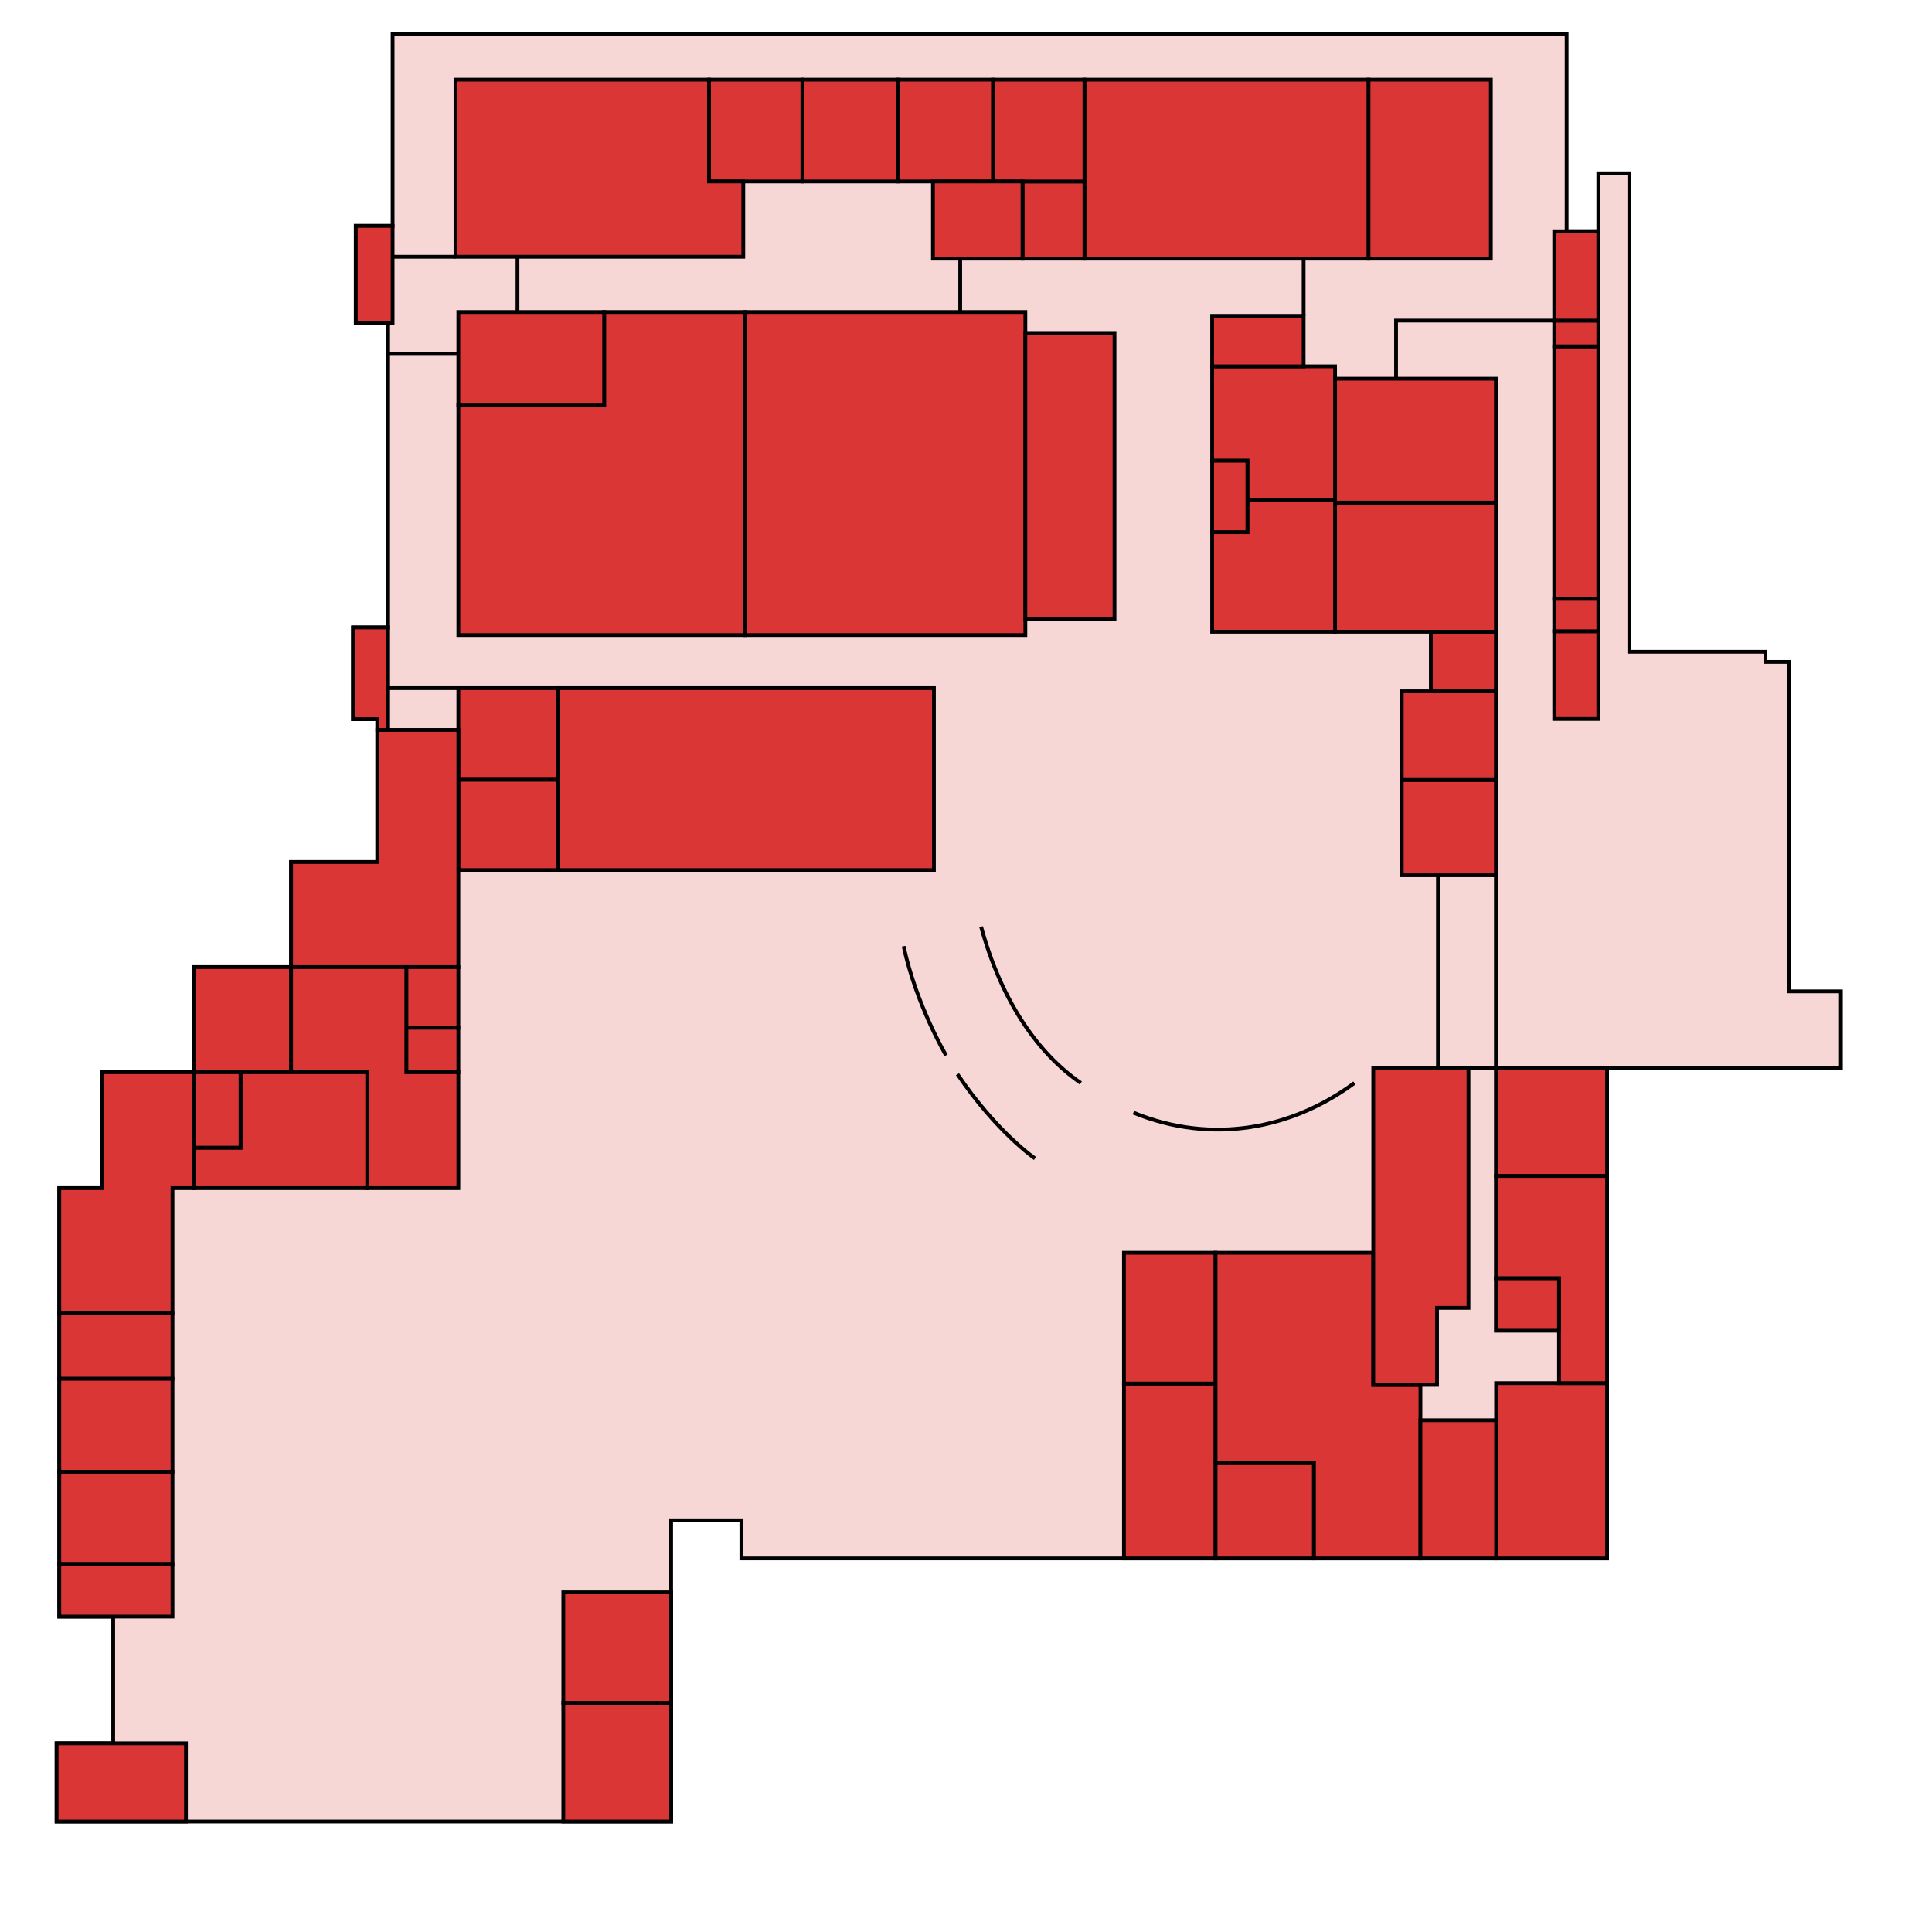
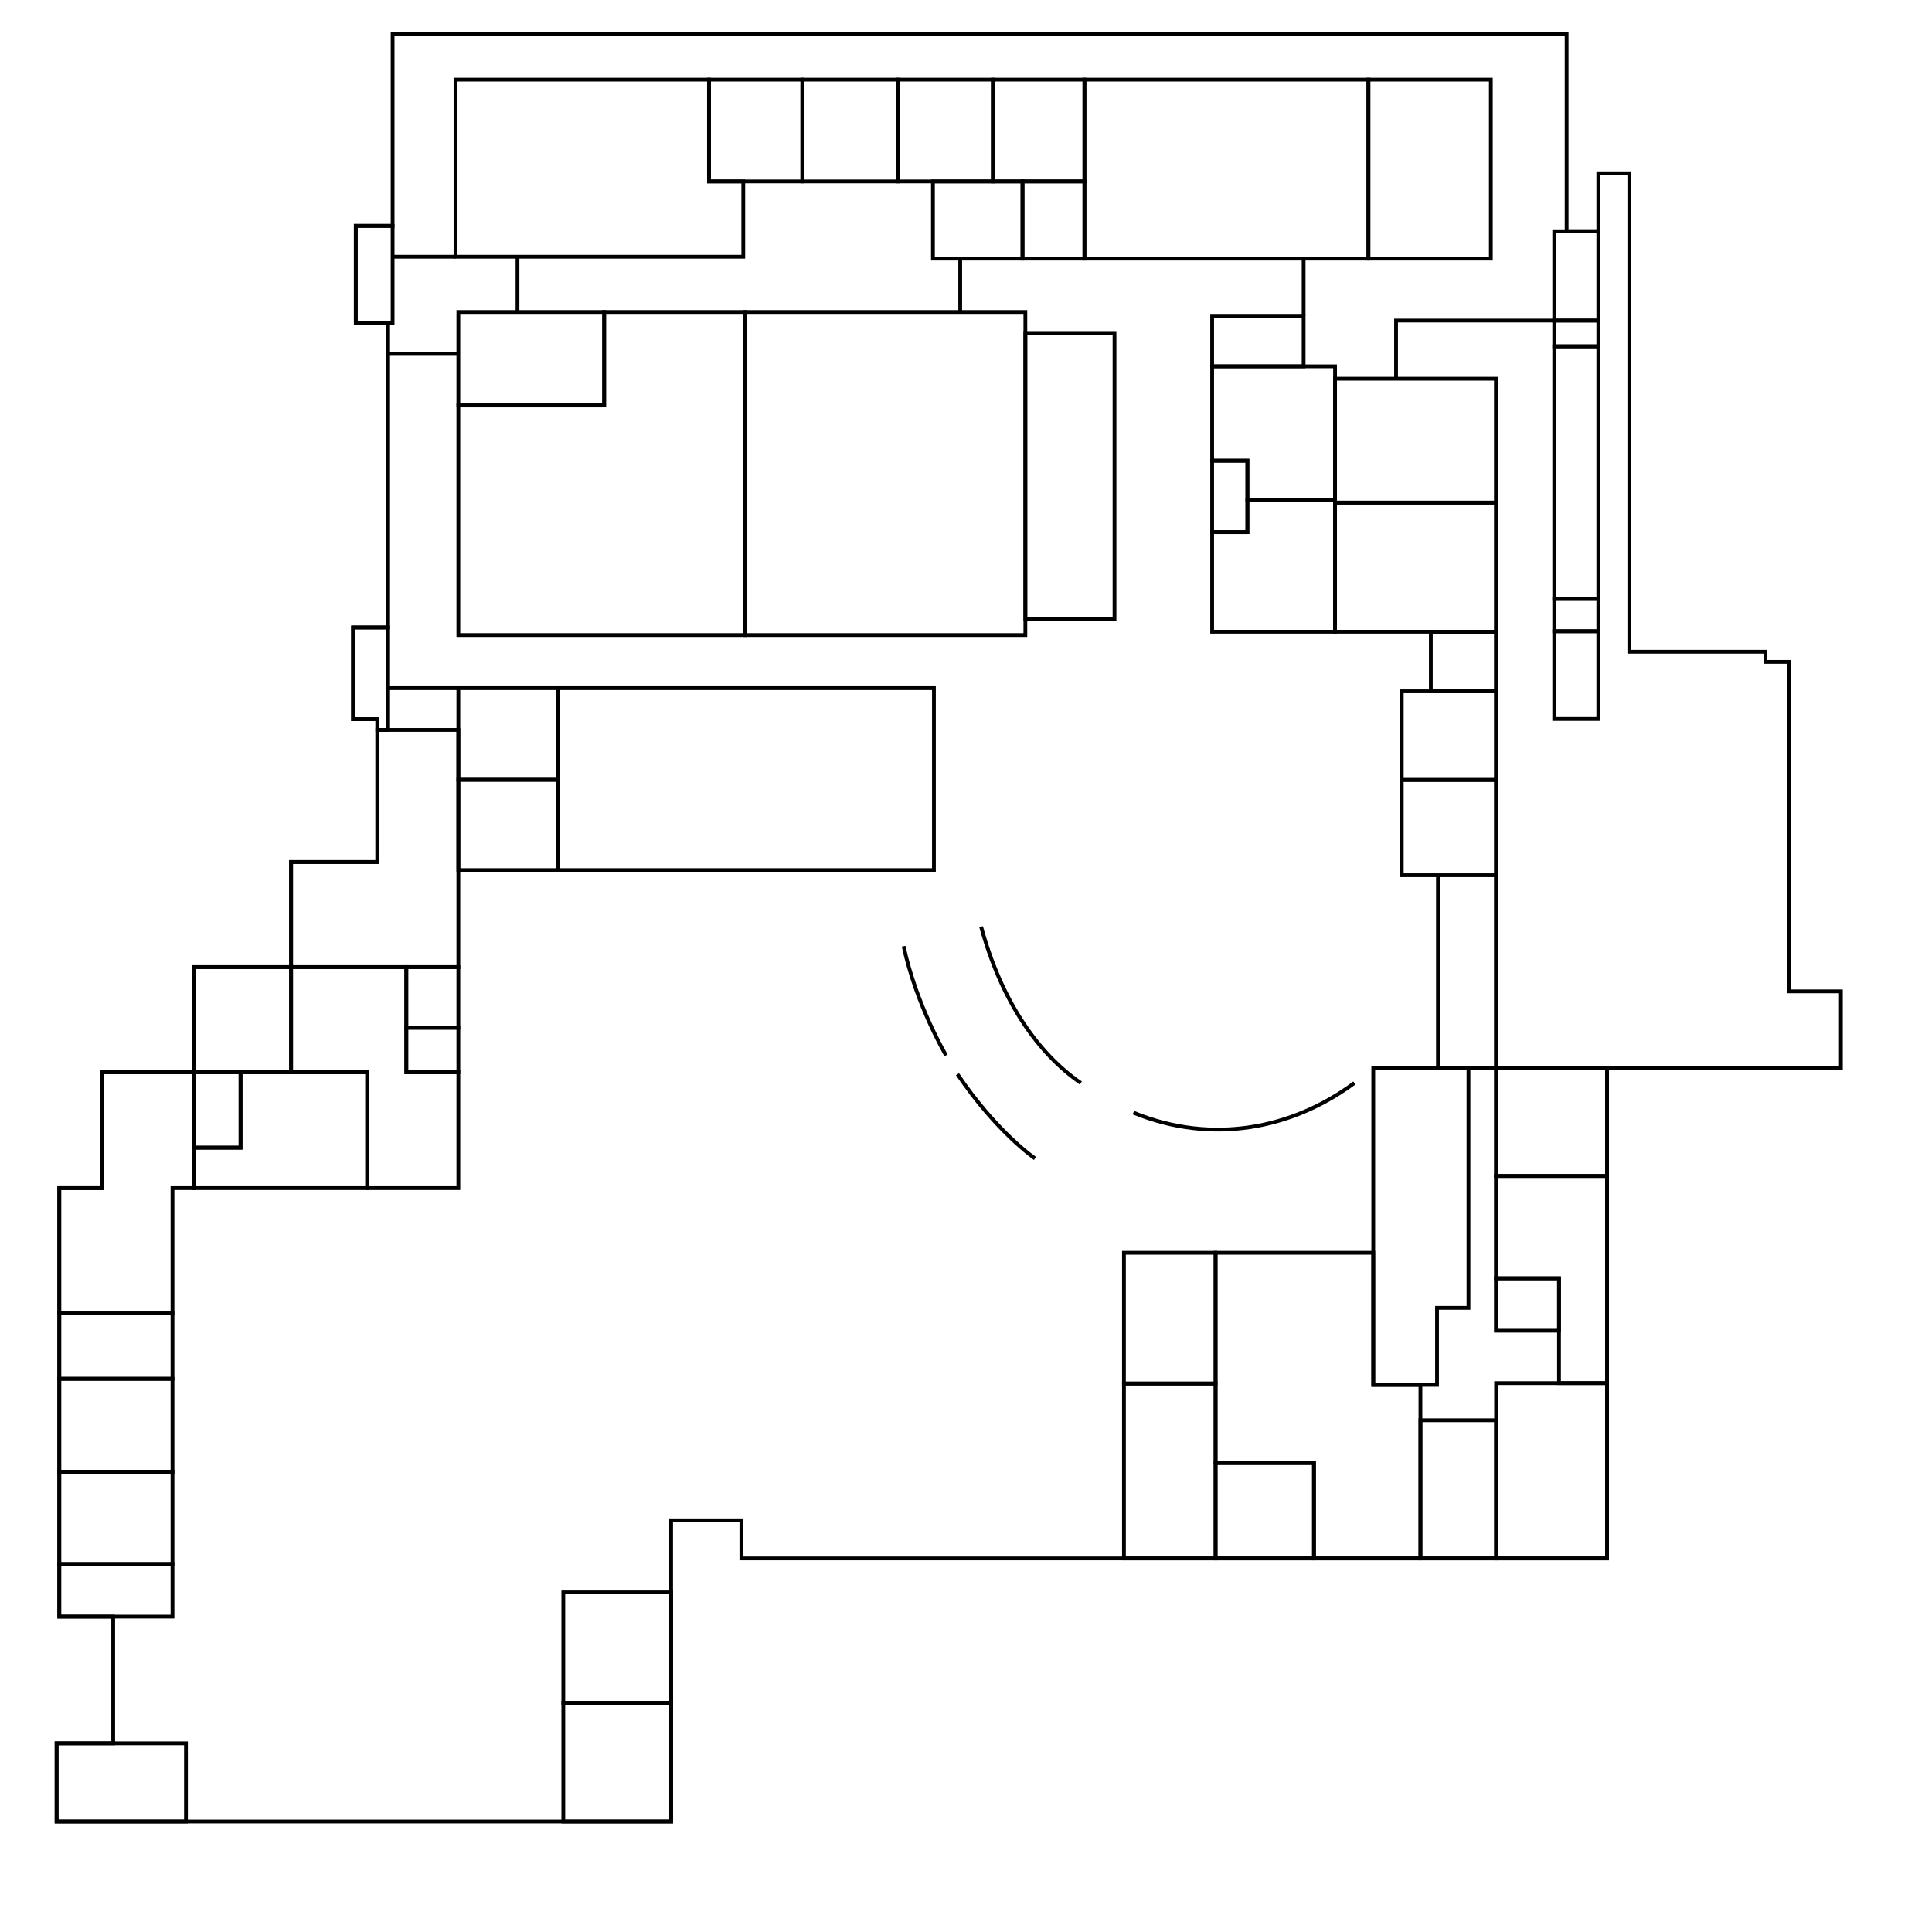
- <svg xmlns="http://www.w3.org/2000/svg" width="1024" height="1024" viewBox="0 0 1024 1024" id="svg2" version="1.1">
-   <defs id="defs4" />
-   <g style="display:inline" id="g4499">
-     <path id="path4501" d="m 208.092,17.889 0,101.826 -19.52,0 0,51.428 17.143,0 0,161.43 -18.572,0 0,48.57 12.857,0 0,75.715 -45.715,0 0,55.715 -51.428,0 0,55.713 -48.572,0 0,61.43 -22.857,0 0,227.143 28.572,0 0,67.143 -30,0 0,41.428 325.715,0 0,-41.428 0,-67.143 0,-51.051 37.234,0 0,20.203 437.396,0 21.439,0 0,-259.867 83.93,0 12.5,0 27.5,0 0,-40.715 -27.5,0 0,-174.643 -12.5,0 0,-5.357 -72.143,0 0,-253.57 -16.43,0 0,30.715 -16.797,0 0,-104.684 -474.631,0 -147.623,0 z" style="fill:#f7d6d6;fill-opacity:1;stroke:#000000;stroke-width:2;stroke-miterlimit:4;stroke-dasharray:none;stroke-opacity:1" />
-     <rect y="924" x="30" height="41.428" width="68.571" id="rect4503" style="fill:#da3636;fill-opacity:1;stroke:#000000;stroke-width:2;stroke-miterlimit:4;stroke-dasharray:none;stroke-opacity:1" />
-     <rect y="902.571" x="298.571" height="62.856" width="57.143" id="rect4505" style="fill:#da3636;fill-opacity:1;stroke:#000000;stroke-width:2;stroke-miterlimit:4;stroke-dasharray:none;stroke-opacity:1" />
-     <rect y="844" x="298.571" height="58.571" width="57.143" id="rect4507" style="fill:#da3636;fill-opacity:1;stroke:#000000;stroke-width:2;stroke-miterlimit:4;stroke-dasharray:none;stroke-opacity:1" />
-     <rect y="733.286" x="595.714" height="92.724" width="48.571" id="rect4509" style="fill:#da3636;fill-opacity:1;stroke:#000000;stroke-width:2;stroke-miterlimit:4;stroke-dasharray:none;stroke-opacity:1" />
-     <rect y="664" x="595.714" height="69.286" width="48.571" id="rect4511" style="fill:#da3636;fill-opacity:1;stroke:#000000;stroke-width:2;stroke-miterlimit:4;stroke-dasharray:none;stroke-opacity:1" />
-     <rect y="775.429" x="644.286" height="50.581" width="52.143" id="rect4513" style="fill:#da3636;fill-opacity:1;stroke:#000000;stroke-width:2;stroke-miterlimit:4;stroke-dasharray:none;stroke-opacity:1" />
-     <path id="path4515" d="m 644.285,664 0,111.428 52.143,0 0,50.582 56.43,0 0,-92.01 -25,0 0,-70 -83.572,0 z" style="fill:#da3636;fill-opacity:1;stroke:#000000;stroke-width:2;stroke-miterlimit:4;stroke-dasharray:none;stroke-opacity:1" />
-     <path id="path4517" d="m 727.857,566.143 0,127.033 0,40.824 33.797,0 0,-40.824 16.668,0 0,-127.033 -16.668,0 z" style="fill:#da3636;fill-opacity:1;stroke:#000000;stroke-width:2;stroke-miterlimit:4;stroke-dasharray:none;stroke-opacity:1" />
-     <rect y="733.076" x="792.97" height="92.934" width="58.815" id="rect4519" style="fill:#da3636;fill-opacity:1;stroke:#000000;stroke-width:2;stroke-miterlimit:4;stroke-dasharray:none;stroke-opacity:1" />
-     <rect y="566.143" x="792.857" height="57.143" width="58.928" id="rect4521" style="fill:#da3636;fill-opacity:1;stroke:#000000;stroke-width:2;stroke-miterlimit:4;stroke-dasharray:none;stroke-opacity:1" />
-     <path id="path4523" d="m 792.857,623.285 0,54.232 33.447,0 0,55.559 25.48,0 0,-55.559 0,-54.232 -58.928,0 z" style="fill:#da3636;fill-opacity:1;stroke:#000000;stroke-width:2;stroke-miterlimit:4;stroke-dasharray:none;stroke-opacity:1" />
-     <rect y="677.518" x="792.857" height="27.779" width="33.447" id="rect4525" style="fill:#da3636;fill-opacity:1;stroke:#000000;stroke-width:2;stroke-miterlimit:4;stroke-dasharray:none;stroke-opacity:1" />
-     <rect y="752.774" x="752.857" height="73.236" width="40.112" id="rect4527" style="fill:#da3636;fill-opacity:1;stroke:#000000;stroke-width:2;stroke-miterlimit:4;stroke-dasharray:none;stroke-opacity:1" />
-     <rect y="413.363" x="742.967" height="50.508" width="49.89" id="rect4529" style="fill:#da3636;fill-opacity:1;stroke:#000000;stroke-width:2;stroke-miterlimit:4;stroke-dasharray:none;stroke-opacity:1" />
-     <rect y="366.391" x="742.967" height="46.972" width="49.89" id="rect4531" style="fill:#da3636;fill-opacity:1;stroke:#000000;stroke-width:2;stroke-miterlimit:4;stroke-dasharray:none;stroke-opacity:1" />
-     <rect y="334.823" x="758.372" height="31.567" width="34.485" id="rect4533" style="fill:#da3636;fill-opacity:1;stroke:#000000;stroke-width:2;stroke-miterlimit:4;stroke-dasharray:none;stroke-opacity:1" />
-     <rect y="266.386" x="707.612" height="68.438" width="85.245" id="rect4535" style="fill:#da3636;fill-opacity:1;stroke:#000000;stroke-width:2;stroke-miterlimit:4;stroke-dasharray:none;stroke-opacity:1" />
-     <rect y="200.726" x="707.612" height="65.66" width="85.245" id="rect4537" style="fill:#da3636;fill-opacity:1;stroke:#000000;stroke-width:2;stroke-miterlimit:4;stroke-dasharray:none;stroke-opacity:1" />
-     <rect y="334.571" x="823.779" height="46.467" width="23.363" id="rect4539" style="fill:#da3636;fill-opacity:1;stroke:#000000;stroke-width:2;stroke-miterlimit:4;stroke-dasharray:none;stroke-opacity:1" />
-     <rect y="183.553" x="823.779" height="133.845" width="23.363" id="rect4541" style="fill:#da3636;fill-opacity:1;stroke:#000000;stroke-width:2;stroke-miterlimit:4;stroke-dasharray:none;stroke-opacity:1" />
-     <rect y="169.916" x="823.779" height="13.637" width="23.363" id="rect4543" style="fill:#da3636;fill-opacity:1;stroke:#000000;stroke-width:2;stroke-miterlimit:4;stroke-dasharray:none;stroke-opacity:1" />
-     <rect y="122.572" x="823.779" height="47.344" width="23.363" id="rect4545" style="fill:#da3636;fill-opacity:1;stroke:#000000;stroke-width:2;stroke-miterlimit:4;stroke-dasharray:none;stroke-opacity:1" />
-     <rect y="317.398" x="823.779" height="17.173" width="23.363" id="rect4547" style="fill:#da3636;fill-opacity:1;stroke:#000000;stroke-width:2;stroke-miterlimit:4;stroke-dasharray:none;stroke-opacity:1" />
-     <rect y="42.215" x="725.29" height="94.871" width="64.888" id="rect4549" style="fill:#da3636;fill-opacity:1;stroke:#000000;stroke-width:2;stroke-miterlimit:4;stroke-dasharray:none;stroke-opacity:1" />
-     <rect y="42.215" x="574.777" height="94.871" width="150.513" id="rect4551" style="fill:#da3636;fill-opacity:1;stroke:#000000;stroke-width:2;stroke-miterlimit:4;stroke-dasharray:none;stroke-opacity:1" />
-     <path id="path4553" d="m 661.145,264.871 0,17.172 -18.688,0 0,52.781 65.154,0 0,-69.953 -46.467,0 z" style="fill:#da3636;fill-opacity:1;stroke:#000000;stroke-width:2;stroke-miterlimit:4;stroke-dasharray:none;stroke-opacity:1" />
-     <path id="path4555" d="m 642.457,194.16 0,50.002 18.688,0 0,20.709 46.467,0 0,-70.711 -65.154,0 z" style="fill:#da3636;fill-opacity:1;stroke:#000000;stroke-width:2;stroke-miterlimit:4;stroke-dasharray:none;stroke-opacity:1" />
-     <rect y="244.162" x="642.457" height="37.881" width="18.688" id="rect4557" style="fill:#da3636;fill-opacity:1;stroke:#000000;stroke-width:2;stroke-miterlimit:4;stroke-dasharray:none;stroke-opacity:1" />
-     <rect y="167.391" x="642.457" height="26.77" width="48.487" id="rect4559" style="fill:#da3636;fill-opacity:1;stroke:#000000;stroke-width:2;stroke-miterlimit:4;stroke-dasharray:none;stroke-opacity:1" />
-     <rect y="165.37" x="394.97" height="171.221" width="148.492" id="rect4561" style="fill:#da3636;fill-opacity:1;stroke:#000000;stroke-width:2;stroke-miterlimit:4;stroke-dasharray:none;stroke-opacity:1" />
-     <path id="path4563" d="m 320.219,165.371 0,49.496 -77.277,0 0,121.725 152.027,0 0,-171.221 -74.75,0 z" style="fill:#da3636;fill-opacity:1;stroke:#000000;stroke-width:2;stroke-miterlimit:4;stroke-dasharray:none;stroke-opacity:1" />
-     <rect y="165.371" x="242.941" height="49.496" width="77.277" id="rect4565" style="fill:#da3636;fill-opacity:1;stroke:#000000;stroke-width:2;stroke-miterlimit:4;stroke-dasharray:none;stroke-opacity:1" />
-     <rect y="96.175" x="541.947" height="40.911" width="32.83" id="rect4567" style="fill:#da3636;fill-opacity:1;stroke:#000000;stroke-width:2;stroke-miterlimit:4;stroke-dasharray:none;stroke-opacity:1" />
-     <rect y="42.215" x="526.289" height="53.96" width="48.487" id="rect4569" style="fill:#da3636;fill-opacity:1;stroke:#000000;stroke-width:2;stroke-miterlimit:4;stroke-dasharray:none;stroke-opacity:1" />
-     <rect y="42.215" x="475.782" height="53.96" width="50.508" id="rect4571" style="fill:#da3636;fill-opacity:1;stroke:#000000;stroke-width:2;stroke-miterlimit:4;stroke-dasharray:none;stroke-opacity:1" />
-     <rect y="42.215" x="425.274" height="53.96" width="50.508" id="rect4573" style="fill:#da3636;fill-opacity:1;stroke:#000000;stroke-width:2;stroke-miterlimit:4;stroke-dasharray:none;stroke-opacity:1" />
-     <rect y="42.215" x="375.777" height="53.96" width="49.497" id="rect4575" style="fill:#da3636;fill-opacity:1;stroke:#000000;stroke-width:2;stroke-miterlimit:4;stroke-dasharray:none;stroke-opacity:1" />
-     <path id="path4577" d="m 241.426,42.215 0,93.861 134.352,0 18.182,0 0,-39.9 -18.182,0 0,-53.961 -134.352,0 z" style="fill:#da3636;fill-opacity:1;stroke:#000000;stroke-width:2;stroke-miterlimit:4;stroke-dasharray:none;stroke-opacity:1" />
-     <rect y="96.175" x="494.47" height="40.911" width="47.477" id="rect4579" style="fill:#da3636;fill-opacity:1;stroke:#000000;stroke-width:2;stroke-miterlimit:4;stroke-dasharray:none;stroke-opacity:1" />
-     <rect y="119.715" x="188.572" height="51.428" width="19.52" id="rect4581" style="fill:#da3636;fill-opacity:1;stroke:#000000;stroke-width:2;stroke-miterlimit:4;stroke-dasharray:none;stroke-opacity:1" />
-     <rect y="176.5" x="543.462" height="151.429" width="47.252" id="rect4583" style="fill:#da3636;fill-opacity:1;stroke:#000000;stroke-width:2;stroke-miterlimit:4;stroke-dasharray:none;stroke-opacity:1" />
-     <rect y="364.714" x="242.941" height="48.571" width="52.773" id="rect4585" style="fill:#da3636;fill-opacity:1;stroke:#000000;stroke-width:2;stroke-miterlimit:4;stroke-dasharray:none;stroke-opacity:1" />
-     <rect y="413.286" x="242.941" height="47.857" width="52.773" id="rect4587" style="fill:#da3636;fill-opacity:1;stroke:#000000;stroke-width:2;stroke-miterlimit:4;stroke-dasharray:none;stroke-opacity:1" />
-     <rect y="364.714" x="295.714" height="96.429" width="199.286" id="rect4589" style="fill:#da3636;fill-opacity:1;stroke:#000000;stroke-width:2;stroke-miterlimit:4;stroke-dasharray:none;stroke-opacity:1" />
-     <path id="path4591" d="m 200,386.857 0,70 -45.715,0 0,55.715 45.715,0 42.941,0 0,-125.715 -42.941,0 z" style="fill:#da3636;fill-opacity:1;stroke:#000000;stroke-width:2;stroke-miterlimit:4;stroke-dasharray:none;stroke-opacity:1" />
-     <rect y="512.572" x="215.357" height="32.142" width="27.584" id="rect4593" style="fill:#da3636;fill-opacity:1;stroke:#000000;stroke-width:2;stroke-miterlimit:4;stroke-dasharray:none;stroke-opacity:1" />
-     <rect y="544.714" x="215.357" height="23.571" width="27.584" id="rect4595" style="fill:#da3636;fill-opacity:1;stroke:#000000;stroke-width:2;stroke-miterlimit:4;stroke-dasharray:none;stroke-opacity:1" />
-     <rect y="512.572" x="102.857" height="55.713" width="51.428" id="rect4597" style="fill:#da3636;fill-opacity:1;stroke:#000000;stroke-width:2;stroke-miterlimit:4;stroke-dasharray:none;stroke-opacity:1" />
-     <path id="path4599" d="m 154.285,512.572 0,55.713 40.357,0 0,61.43 48.299,0 0,-61.43 -27.584,0 0,-55.713 z" style="fill:#da3636;fill-opacity:1;stroke:#000000;stroke-width:2;stroke-miterlimit:4;stroke-dasharray:none;stroke-opacity:1" />
-     <path id="path4601" d="m 127.5,568.285 0,40 -24.643,0 0,21.43 91.785,0 0,-61.43 z" style="fill:#da3636;fill-opacity:1;stroke:#000000;stroke-width:2;stroke-miterlimit:4;stroke-dasharray:none;stroke-opacity:1" />
-     <rect y="568.285" x="102.857" height="40" width="24.643" id="rect4603" style="fill:#da3636;fill-opacity:1;stroke:#000000;stroke-width:2;stroke-miterlimit:4;stroke-dasharray:none;stroke-opacity:1" />
-     <path id="path4605" d="m 54.285,568.285 0,61.43 -22.857,0 0,66.428 60,0 0,-66.428 11.43,0 0,-61.43 -48.572,0 z" style="fill:#da3636;fill-opacity:1;stroke:#000000;stroke-width:2;stroke-miterlimit:4;stroke-dasharray:none;stroke-opacity:1" />
-     <rect y="696.143" x="31.428" height="34.643" width="60" id="rect4607" style="fill:#da3636;fill-opacity:1;stroke:#000000;stroke-width:2;stroke-miterlimit:4;stroke-dasharray:none;stroke-opacity:1" />
-     <rect y="730.786" x="31.428" height="49.286" width="60" id="rect4609" style="fill:#da3636;fill-opacity:1;stroke:#000000;stroke-width:2;stroke-miterlimit:4;stroke-dasharray:none;stroke-opacity:1" />
-     <rect y="780.071" x="31.428" height="48.929" width="60" id="rect4611" style="fill:#da3636;fill-opacity:1;stroke:#000000;stroke-width:2;stroke-miterlimit:4;stroke-dasharray:none;stroke-opacity:1" />
-     <rect y="829" x="31.428" height="27.857" width="60" id="rect4613" style="fill:#da3636;fill-opacity:1;stroke:#000000;stroke-width:2;stroke-miterlimit:4;stroke-dasharray:none;stroke-opacity:1" />
-     <path id="path4615" d="m 690.944,167.391 0,-30.305" style="fill:#da3636;fill-opacity:1;stroke:#000000;stroke-width:2;stroke-miterlimit:4;stroke-dasharray:none;stroke-opacity:1" />
-     <path id="path4617" d="m 508.929,165.37 0,-28.284" style="fill:#da3636;fill-opacity:1;stroke:#000000;stroke-width:2;stroke-miterlimit:4;stroke-dasharray:none;stroke-opacity:1" />
-     <path id="path4619" d="m 274.286,165.371 0,-29.295" style="fill:#da3636;fill-opacity:1;stroke:#000000;stroke-width:2;stroke-miterlimit:4;stroke-dasharray:none;stroke-opacity:1" />
-     <path id="path4621" d="m 241.426,136.076 -33.334,0" style="fill:#da3636;fill-opacity:1;stroke:#000000;stroke-width:2;stroke-miterlimit:4;stroke-dasharray:none;stroke-opacity:1" />
-     <path id="path4623" d="m 242.941,187.571 -37.227,0" style="fill:#da3636;fill-opacity:1;stroke:#000000;stroke-width:2;stroke-miterlimit:4;stroke-dasharray:none;stroke-opacity:1" />
-     <path id="path4625" d="m 187.143,332.572 0,48.57 12.857,0 0,5.715 5.715,0 0,-5.715 0,-48.57 -18.572,0 z" style="fill:#da3636;fill-opacity:1;stroke:#000000;stroke-width:2;stroke-miterlimit:4;stroke-dasharray:none;stroke-opacity:1" />
-     <path id="path4627" d="m 242.941,364.714 -37.227,0" style="fill:#da3636;fill-opacity:1;stroke:#000000;stroke-width:2;stroke-miterlimit:4;stroke-dasharray:none;stroke-opacity:1" />
-     <path id="path4629" d="m 823.779,169.916 -83.843,0 0,30.81" style="fill:none;fill-opacity:1;stroke:#000000;stroke-width:2;stroke-miterlimit:4;stroke-dasharray:none;stroke-opacity:1" />
-     <path id="path4631" d="m 792.857,463.87 0,102.272" style="fill:#da3636;fill-opacity:1;stroke:#000000;stroke-width:2;stroke-miterlimit:4;stroke-dasharray:none;stroke-opacity:1" />
-     <path id="path4633" d="m 762.143,463.87 0,102.272" style="fill:#da3636;fill-opacity:1;stroke:#000000;stroke-width:2;stroke-miterlimit:4;stroke-dasharray:none;stroke-opacity:1" />
-     <path id="path4635" d="m 778.322,566.143 14.535,0" style="fill:#da3636;fill-opacity:1;stroke:#000000;stroke-width:2;stroke-miterlimit:4;stroke-dasharray:none;stroke-opacity:1" />
-     <path id="path4637" d="M 520,491.143 C 530.714,530.429 550,558.286 572.857,574" style="fill:none;fill-opacity:1;stroke:#000000;stroke-width:2;stroke-miterlimit:4;stroke-dasharray:none;stroke-opacity:1" />
-     <path id="path4639" d="M 600.714,589.714 C 642.5,606.857 685,598.286 717.857,574" style="fill:none;fill-opacity:1;stroke:#000000;stroke-width:2;stroke-miterlimit:4;stroke-dasharray:none;stroke-opacity:1" />
-     <path id="path4641" d="m 478.929,501.5 c 6.786,31.429 22.5,57.857 22.5,57.857" style="fill:none;fill-opacity:1;stroke:#000000;stroke-width:2;stroke-miterlimit:4;stroke-dasharray:none;stroke-opacity:1" />
-     <path id="path4643" d="M 507.5,569.357 C 528.214,600.071 548.571,614 548.571,614" style="fill:none;fill-opacity:1;stroke:#000000;stroke-width:2;stroke-miterlimit:4;stroke-dasharray:none;stroke-opacity:1" />
-   </g>
+ <svg xmlns="http://www.w3.org/2000/svg" width="1024" height="1024" viewBox="0 0 1024 1024" fill="none">
+   <path d="M208.092 17.889V119.715H188.572V171.143H205.715V332.572H187.143V381.143H200V456.857H154.285V512.572H102.857V568.285H54.285V629.715H31.428V856.857H60V924H30V965.428H355.715V924V856.857V805.807H392.949V826.01H830.346H851.785V566.143H935.715H948.215H975.715V525.428H948.215V350.785H935.715V345.428H863.572V91.857H847.143V122.572H830.346V17.889H355.715H208.092Z" stroke="black" stroke-width="2" />
+   <path d="M98.571 924H30V965.428H98.571V924Z" stroke="black" stroke-width="2" />
+   <path d="M355.715 902.571H298.572V965.428H355.715V902.571Z" stroke="black" stroke-width="2" />
+   <path d="M355.715 844H298.572V902.571H355.715V844Z" stroke="black" stroke-width="2" />
+   <path d="M644.286 733.286H595.714V826.01H644.286V733.286Z" stroke="black" stroke-width="2" />
+   <path d="M644.286 664H595.714V733.286H644.286V664Z" stroke="black" stroke-width="2" />
+   <path d="M696.429 775.429H644.286V826.01H696.429V775.429Z" stroke="black" stroke-width="2" />
+   <path d="M644.285 664V775.428H696.428V826.01H752.857V734H727.857V664H644.285Z" stroke="black" stroke-width="2" />
+   <path d="M727.857 566.143V693.176V734H761.654V693.176H778.322V566.143H761.654H727.857Z" stroke="black" stroke-width="2" />
+   <path d="M851.785 733.076H792.97V826.01H851.785V733.076Z" stroke="black" stroke-width="2" />
+   <path d="M851.785 566.143H792.857V623.286H851.785V566.143Z" stroke="black" stroke-width="2" />
+   <path d="M792.857 623.285V677.518H826.305V733.076H851.785V677.518V623.285H792.857Z" stroke="black" stroke-width="2" />
+   <path d="M826.305 677.518H792.857V705.297H826.305V677.518Z" stroke="black" stroke-width="2" />
+   <path d="M792.97 752.774H752.857V826.01H792.97V752.774Z" stroke="black" stroke-width="2" />
+   <path d="M792.857 413.363H742.967V463.87H792.857V413.363Z" stroke="black" stroke-width="2" />
+   <path d="M792.857 366.391H742.967V413.363H792.857V366.391Z" stroke="black" stroke-width="2" />
+   <path d="M792.857 334.823H758.372V366.391H792.857V334.823Z" stroke="black" stroke-width="2" />
+   <path d="M792.857 266.386H707.612V334.823H792.857V266.386Z" stroke="black" stroke-width="2" />
+   <path d="M792.857 200.726H707.612V266.386H792.857V200.726Z" stroke="black" stroke-width="2" />
+   <path d="M847.142 334.571H823.779V381.038H847.142V334.571Z" stroke="black" stroke-width="2" />
+   <path d="M847.142 183.553H823.779V317.398H847.142V183.553Z" stroke="black" stroke-width="2" />
+   <path d="M847.142 169.916H823.779V183.553H847.142V169.916Z" stroke="black" stroke-width="2" />
+   <path d="M847.142 122.572H823.779V169.916H847.142V122.572Z" stroke="black" stroke-width="2" />
+   <path d="M847.142 317.398H823.779V334.571H847.142V317.398Z" stroke="black" stroke-width="2" />
+   <path d="M790.178 42.215H725.29V137.086H790.178V42.215Z" stroke="black" stroke-width="2" />
+   <path d="M725.289 42.215H574.777V137.086H725.289V42.215Z" stroke="black" stroke-width="2" />
+   <path d="M661.145 264.871V282.043H642.457V334.824H707.611V264.871H661.145Z" stroke="black" stroke-width="2" />
+   <path d="M642.457 194.16V244.162H661.145V264.871H707.611V194.16H642.457Z" stroke="black" stroke-width="2" />
+   <path d="M661.145 244.162H642.457V282.043H661.145V244.162Z" stroke="black" stroke-width="2" />
+   <path d="M690.944 167.391H642.457V194.16H690.944V167.391Z" stroke="black" stroke-width="2" />
+   <path d="M543.462 165.37H394.97V336.591H543.462V165.37Z" stroke="black" stroke-width="2" />
+   <path d="M320.219 165.371V214.867H242.941V336.592H394.969V165.371H320.219Z" stroke="black" stroke-width="2" />
+   <path d="M320.219 165.371H242.941V214.867H320.219V165.371Z" stroke="black" stroke-width="2" />
+   <path d="M574.777 96.175H541.947V137.086H574.777V96.175Z" stroke="black" stroke-width="2" />
+   <path d="M574.777 42.215H526.29V96.175H574.777V42.215Z" stroke="black" stroke-width="2" />
+   <path d="M526.289 42.215H475.782V96.175H526.289V42.215Z" stroke="black" stroke-width="2" />
+   <path d="M475.782 42.215H425.274V96.175H475.782V42.215Z" stroke="black" stroke-width="2" />
+   <path d="M425.274 42.215H375.777V96.175H425.274V42.215Z" stroke="black" stroke-width="2" />
+   <path d="M241.426 42.215V136.076H375.777H393.959V96.176H375.777V42.215H241.426Z" stroke="black" stroke-width="2" />
+   <path d="M541.947 96.175H494.47V137.086H541.947V96.175Z" stroke="black" stroke-width="2" />
+   <path d="M208.092 119.715H188.572V171.143H208.092V119.715Z" stroke="black" stroke-width="2" />
+   <path d="M590.714 176.5H543.462V327.929H590.714V176.5Z" stroke="black" stroke-width="2" />
+   <path d="M295.714 364.714H242.941V413.286H295.714V364.714Z" stroke="black" stroke-width="2" />
+   <path d="M295.714 413.286H242.941V461.143H295.714V413.286Z" stroke="black" stroke-width="2" />
+   <path d="M495 364.714H295.714V461.143H495V364.714Z" stroke="black" stroke-width="2" />
+   <path d="M200 386.857V456.857H154.285V512.572H200H242.941V386.857H200Z" stroke="black" stroke-width="2" />
+   <path d="M242.941 512.572H215.357V544.714H242.941V512.572Z" stroke="black" stroke-width="2" />
+   <path d="M242.941 544.714H215.357V568.285H242.941V544.714Z" stroke="black" stroke-width="2" />
+   <path d="M154.285 512.572H102.857V568.285H154.285V512.572Z" stroke="black" stroke-width="2" />
+   <path d="M154.285 512.572V568.285H194.643V629.715H242.941V568.285H215.357V512.572H154.285Z" stroke="black" stroke-width="2" />
+   <path d="M127.5 568.285V608.285H102.857V629.715H194.643V568.285H127.5Z" stroke="black" stroke-width="2" />
+   <path d="M127.5 568.285H102.857V608.285H127.5V568.285Z" stroke="black" stroke-width="2" />
+   <path d="M54.285 568.285V629.715H31.428V696.143H91.428V629.715H102.857V568.285H54.285Z" stroke="black" stroke-width="2" />
+   <path d="M91.428 696.143H31.428V730.786H91.428V696.143Z" stroke="black" stroke-width="2" />
+   <path d="M91.428 730.786H31.428V780.071H91.428V730.786Z" stroke="black" stroke-width="2" />
+   <path d="M91.428 780.071H31.428V829H91.428V780.071Z" stroke="black" stroke-width="2" />
+   <path d="M91.428 829H31.428V856.857H91.428V829Z" stroke="black" stroke-width="2" />
+   <path d="M690.944 167.391V137.086" stroke="black" stroke-width="2" />
+   <path d="M508.928 165.37V137.086" stroke="black" stroke-width="2" />
+   <path d="M274.286 165.371V136.076" stroke="black" stroke-width="2" />
+   <path d="M241.426 136.076H208.092" stroke="black" stroke-width="2" />
+   <path d="M242.941 187.571H205.715" stroke="black" stroke-width="2" />
+   <path d="M187.143 332.572V381.143H200V386.857H205.715V381.143V332.572H187.143Z" stroke="black" stroke-width="2" />
+   <path d="M242.941 364.714H205.715" stroke="black" stroke-width="2" />
+   <path d="M823.779 169.916H739.937V200.726" stroke="black" stroke-width="2" />
+   <path d="M792.857 463.87V566.143" stroke="black" stroke-width="2" />
+   <path d="M762.143 463.87V566.143" stroke="black" stroke-width="2" />
+   <path d="M778.322 566.143H792.857" stroke="black" stroke-width="2" />
+   <path d="M520 491.143C530.714 530.429 550 558.286 572.857 574" stroke="black" stroke-width="2" />
+   <path d="M600.714 589.714C642.5 606.857 685 598.286 717.857 574" stroke="black" stroke-width="2" />
+   <path d="M478.928 501.5C485.714 532.929 501.428 559.357 501.428 559.357" stroke="black" stroke-width="2" />
+   <path d="M507.5 569.357C528.214 600.071 548.571 614 548.571 614" stroke="black" stroke-width="2" />
</svg>
